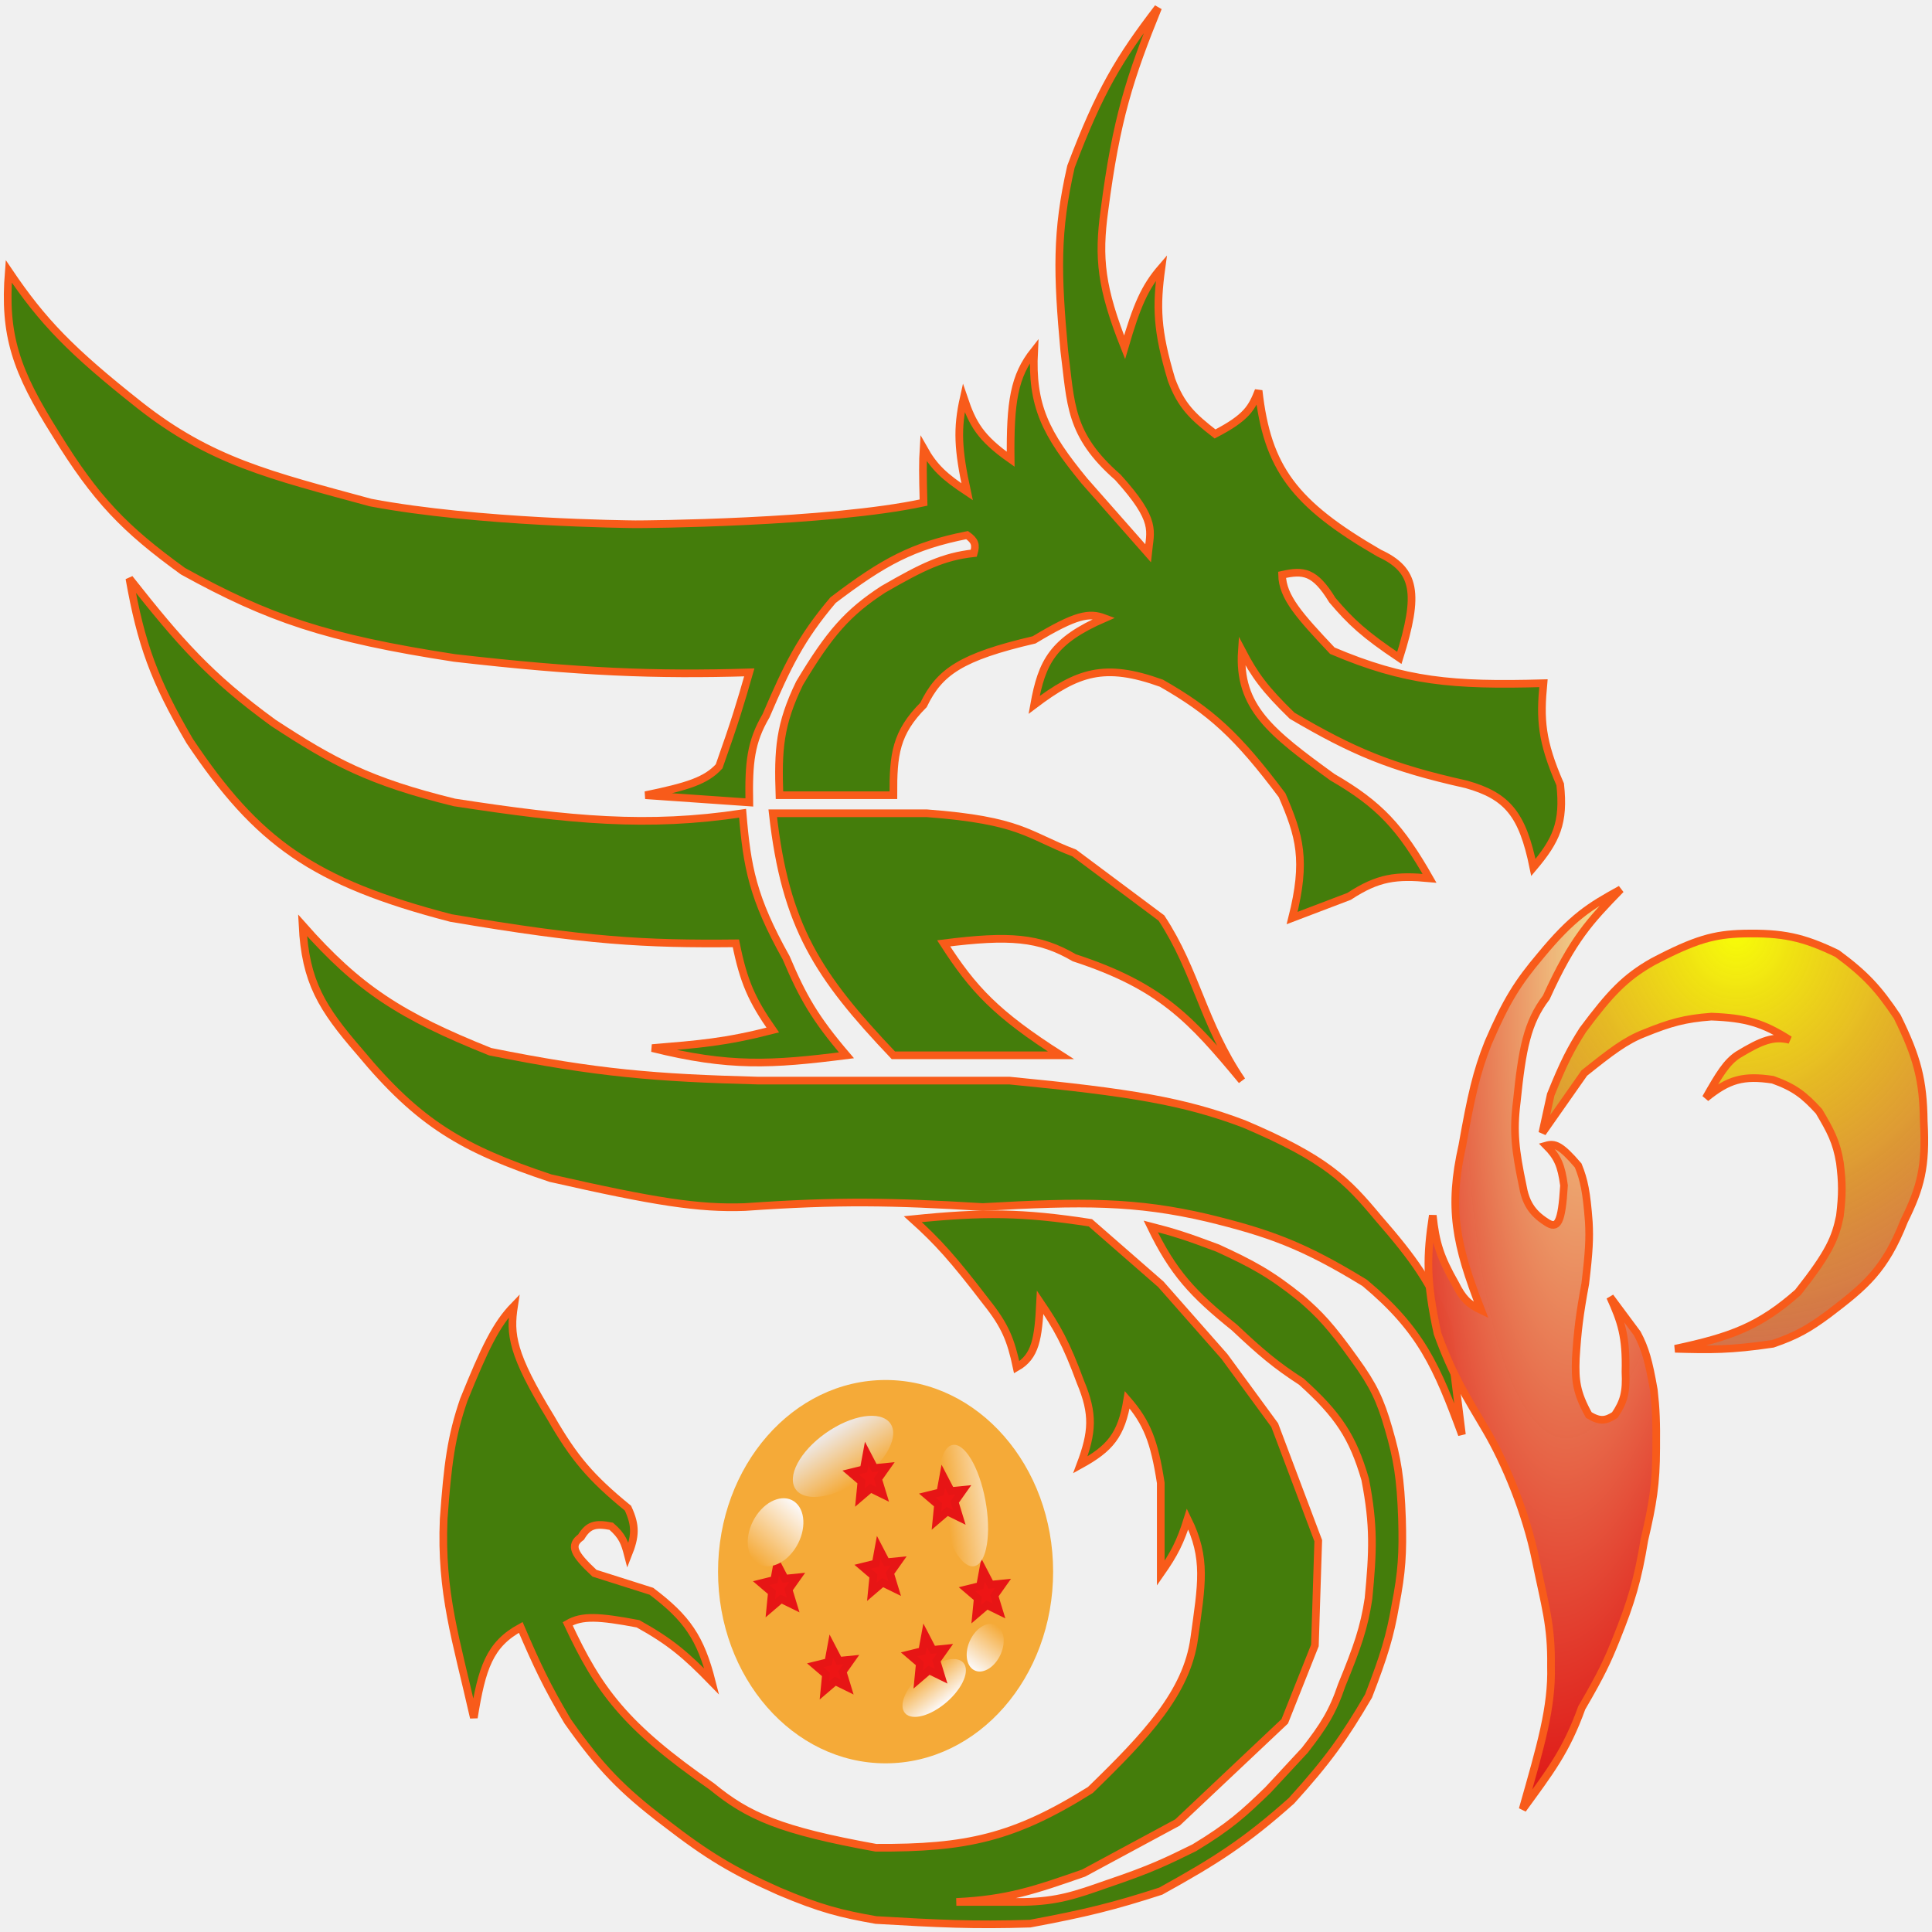
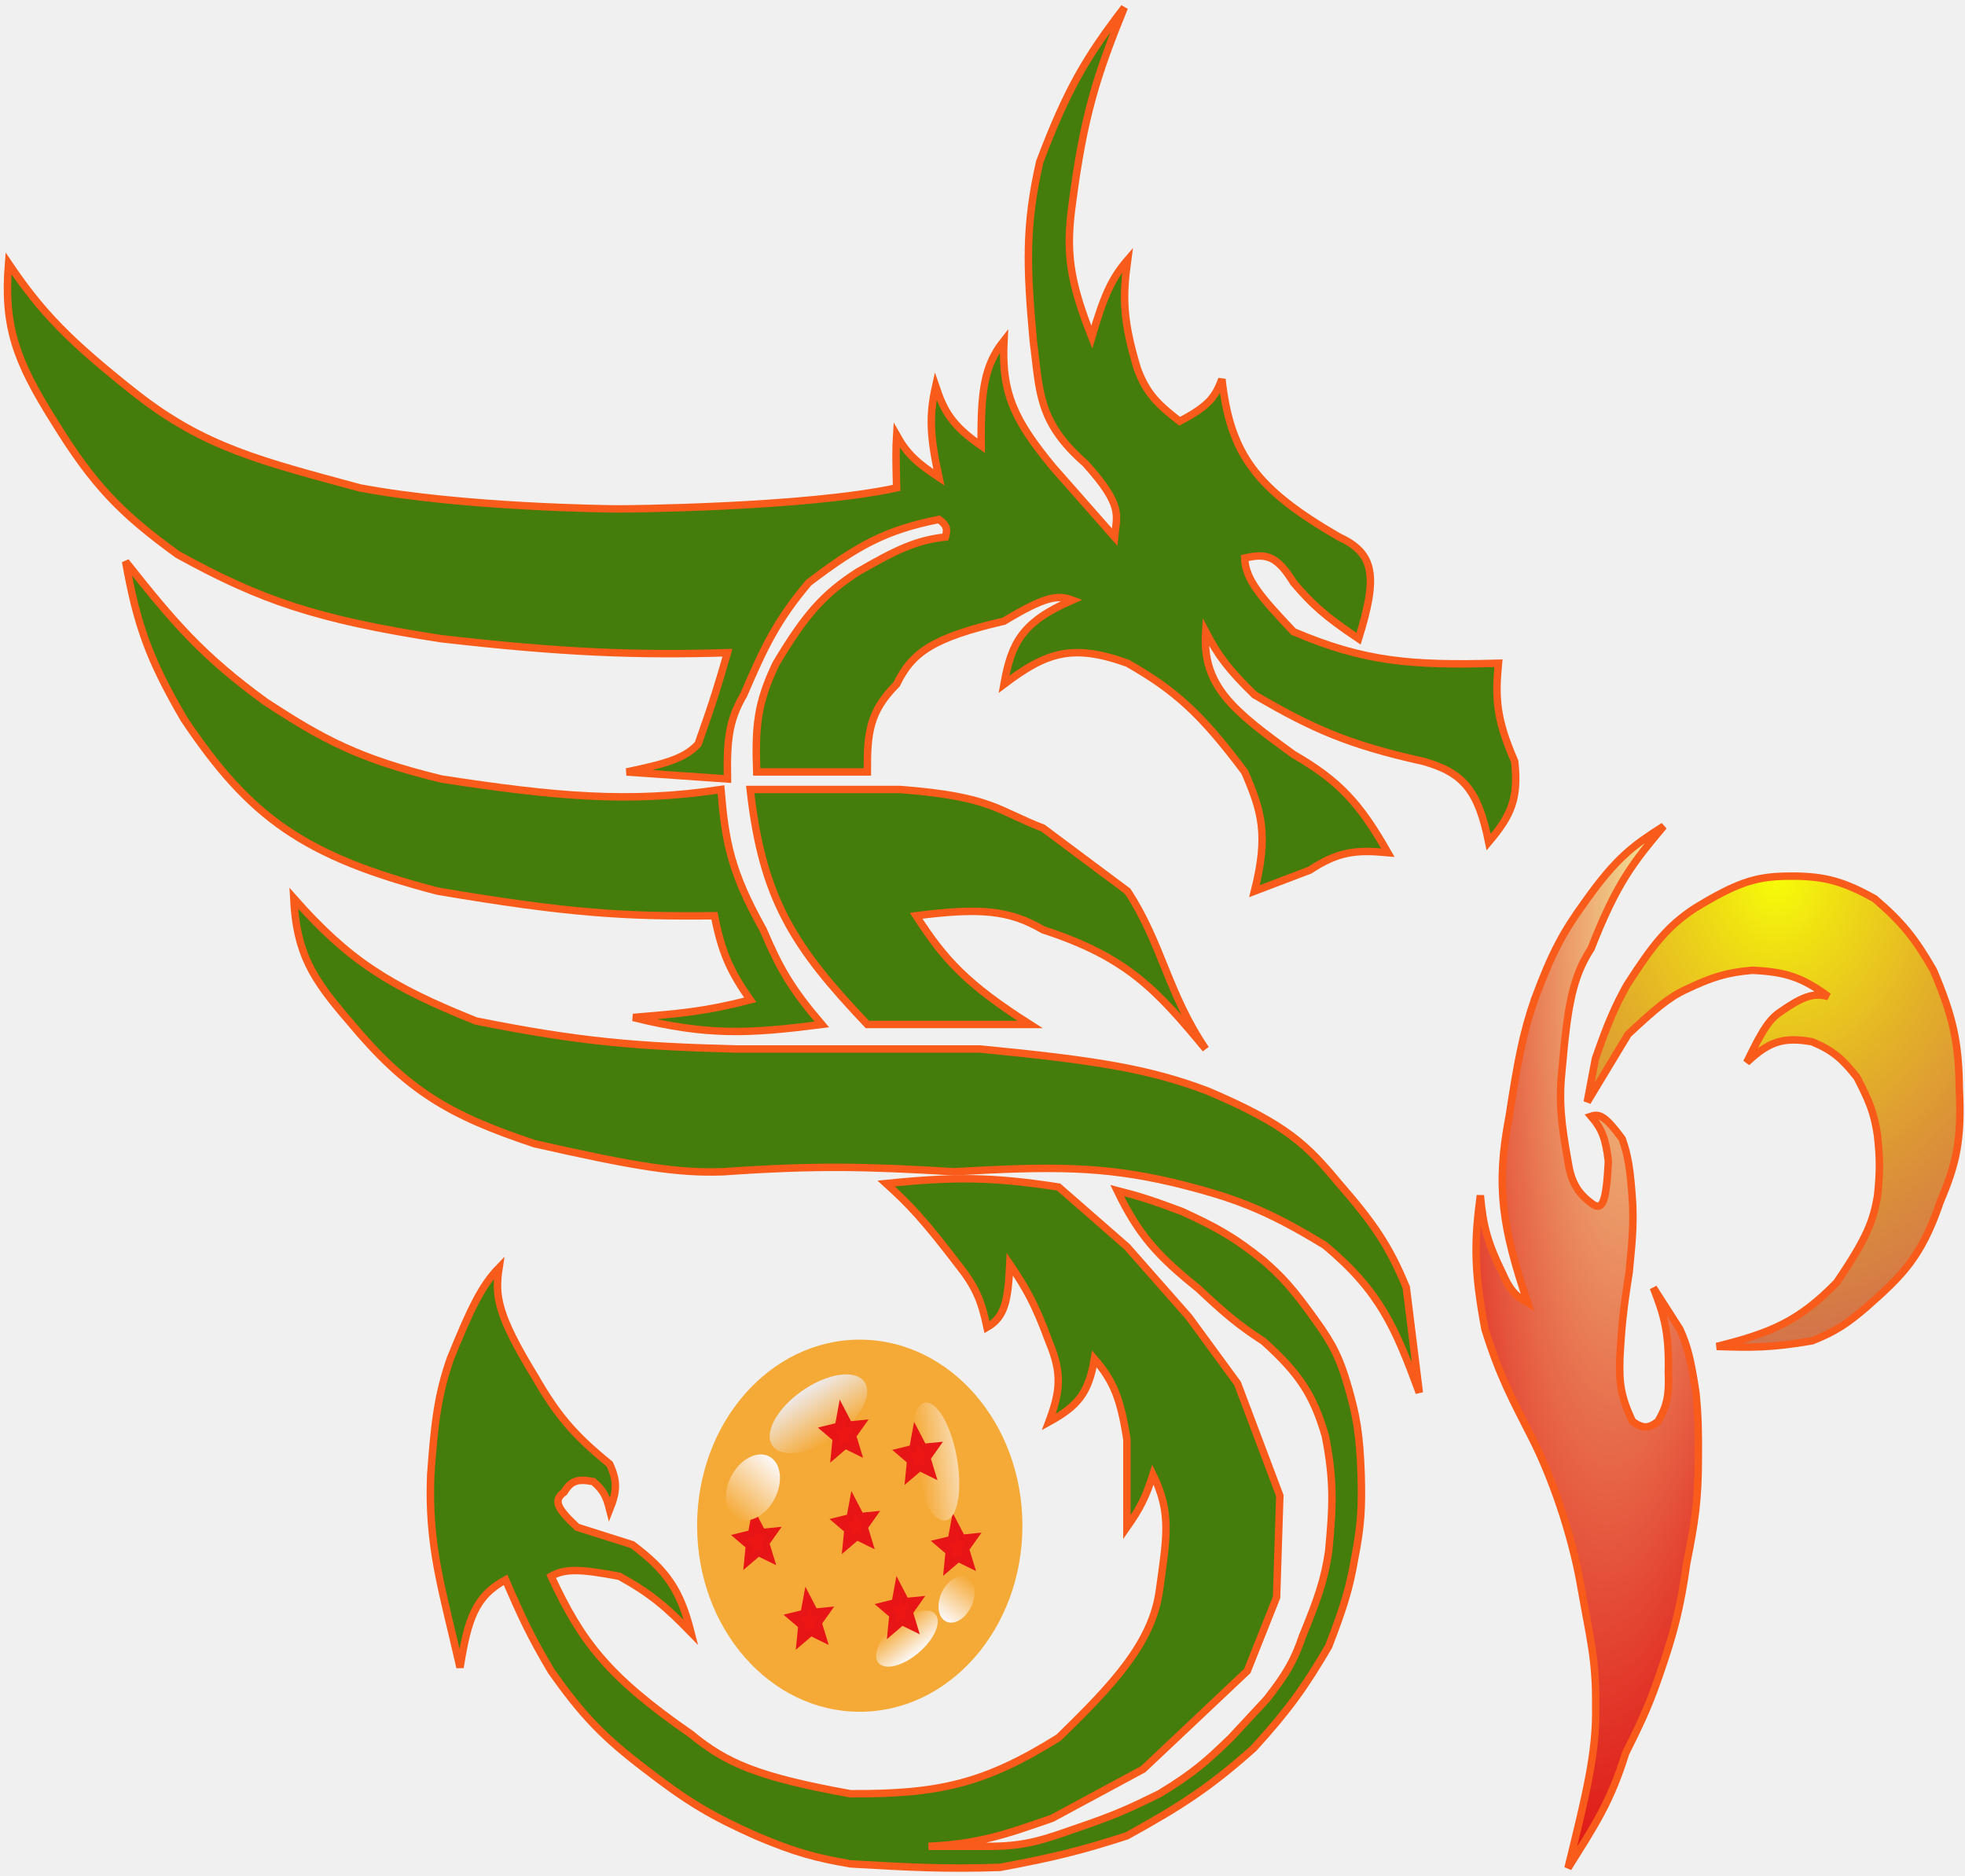
- <svg xmlns="http://www.w3.org/2000/svg" width="252" height="252" viewBox="0 0 252 252" fill="none">
+ <svg xmlns="http://www.w3.org/2000/svg" width="264" height="252" viewBox="0 0 264 252" fill="none">
  <path d="M128.676 169.861C124.299 164.133 122.245 161.888 119.06 159.023C128.266 158.085 133.351 158.127 142.225 159.494L151.403 167.505L159.707 176.929L166.263 185.882L171.945 200.961L171.508 214.626L167.574 224.521L153.588 237.715L141.35 244.312C134.987 246.53 131.418 247.763 124.742 248.081H133.483C137.95 247.995 140.271 247.18 144.41 245.725C150.218 243.765 152.16 242.782 155.773 241.013C160.434 238.196 162.256 236.505 165.389 233.474L170.197 228.291C172.657 225.125 173.823 223.298 175.004 219.809C177.025 214.881 177.936 212.293 178.501 208.5C179.079 202.427 179.251 199.022 178.064 192.95C176.443 187.414 174.574 184.567 169.759 180.227C166.398 178.055 164.476 176.415 161.018 173.159C155.594 168.795 153.024 166.031 150.092 159.965C152.913 160.686 154.736 161.245 158.833 162.793C163.252 164.834 165.694 166.104 169.759 169.39C172.119 171.449 173.547 172.907 176.752 177.4C179.119 180.666 180.059 182.639 181.123 186.353C182.256 190.258 182.689 192.757 182.871 198.133C182.997 202.536 182.869 205.008 181.997 209.442C181.318 213.369 180.55 215.925 178.501 221.223C175.345 226.608 173.236 229.608 168.448 234.888C162.483 240.205 158.642 242.671 151.403 246.668C145.368 248.624 141.629 249.555 134.357 250.909C126.921 251.14 122.396 250.914 114.252 250.437C109.711 249.631 107.051 248.993 101.578 246.668C95.607 244.012 92.35 242.072 86.718 237.715C81.117 233.449 78.326 230.589 74.043 224.521C71.251 219.813 70.011 217.112 67.924 212.27C63.836 214.485 62.852 217.564 61.805 224.05C59.482 213.767 57.461 207.856 57.871 198.133C58.381 191.008 58.844 187.377 60.494 182.583C63.24 175.814 64.714 172.74 67.05 170.332C66.474 174.043 66.767 176.624 71.857 184.94C74.853 190.147 77.055 192.757 81.91 196.72C82.969 199.017 82.9 200.367 81.91 202.845C81.492 201.238 81.2 200.354 79.725 199.076C77.684 198.685 76.762 198.878 75.791 200.489C74.258 201.599 74.871 202.706 77.539 205.201L84.969 207.558C89.603 211.045 91.388 213.65 92.836 219.338C89.477 215.892 87.447 214.142 83.221 211.798C78.135 210.836 75.919 210.705 74.043 211.798C78.062 220.417 81.47 225.131 92.836 233.003C97.577 236.908 101.81 238.763 114.252 241.013C126.033 241.075 132.245 239.724 142.225 233.474C149.545 226.364 154.807 220.751 155.773 213.683C156.74 206.615 157.44 203.29 154.899 198.133C153.951 201.152 153.163 202.685 151.403 205.201V193.421C150.56 187.959 149.597 185.546 147.032 182.583C146.267 187.237 144.751 188.948 140.913 191.065C142.503 186.832 142.693 184.46 140.913 180.227C139.065 175.197 137.874 173.13 135.669 169.861C135.433 174.622 135.069 176.942 132.609 178.343C131.855 174.778 131.095 172.892 128.676 169.861Z" fill="#447D0B" stroke="#F85B1A" />
  <path d="M63.937 137.179C52.264 132.504 46.794 128.988 39.461 120.687C39.835 128.068 41.965 131.49 46.892 137.179C54.707 146.615 60.395 149.862 71.804 153.671C85.454 156.77 91.141 157.655 97.154 157.441C109.521 156.579 116.273 156.725 128.185 157.441C141.276 156.696 148.109 156.672 157.468 158.855C165.494 160.81 169.994 162.419 178.01 167.337C185.336 173.453 187.423 178.252 190.685 187.127L188.937 172.991C186.625 167.338 184.465 164.257 179.759 158.855C175.631 153.899 172.95 151.143 162.276 146.603C154.471 143.646 147.417 142.472 131.682 140.949H98.902C85.517 140.597 77.912 139.987 63.937 137.179Z" fill="#447D0B" stroke="#F85B1A" />
  <path d="M35.671 94.299C27.296 88.199 23.438 83.757 16.877 75.451C18.406 84.02 20.077 88.678 24.744 96.655C33.555 109.812 40.792 115.066 58.835 119.745C76.499 122.742 84.082 123.166 95.985 123.043C96.98 128.032 98.08 130.477 100.793 134.352C94.583 135.951 91.164 136.197 85.059 136.708C95.106 139.209 100.62 138.893 110.408 137.65C106.29 132.827 104.698 130.024 102.541 124.928C98.161 117.096 97.44 113.084 96.859 106.079C84.479 107.955 74.421 106.993 59.272 104.666C48.178 101.946 43.432 99.377 35.671 94.299Z" fill="#447D0B" />
  <path d="M116.527 137.65C106.699 127.305 102.43 120.837 100.793 106.079H120.898C133.256 107.014 134.011 108.925 140.129 111.263L151.492 119.745C156.053 126.67 156.919 133.49 161.982 140.949C155.329 132.927 151.408 128.609 140.129 124.928C135.538 122.249 131.677 121.956 123.083 123.043C126.932 129.026 129.941 132.268 138.38 137.65H116.527Z" fill="#447D0B" />
  <path d="M35.671 94.299C27.296 88.199 23.438 83.757 16.877 75.451C18.406 84.02 20.077 88.678 24.744 96.655C33.555 109.812 40.792 115.066 58.835 119.745C76.499 122.742 84.082 123.166 95.985 123.043C96.98 128.032 98.08 130.477 100.793 134.352C94.583 135.951 91.164 136.197 85.059 136.708C95.106 139.209 100.62 138.893 110.408 137.65C106.29 132.827 104.698 130.024 102.541 124.928C98.161 117.096 97.44 113.084 96.859 106.079C84.479 107.955 74.421 106.993 59.272 104.666C48.178 101.946 43.432 99.377 35.671 94.299Z" stroke="#F85B1A" />
  <path d="M116.527 137.65C106.699 127.305 102.43 120.837 100.793 106.079H120.898C133.256 107.014 134.011 108.925 140.129 111.263L151.492 119.745C156.053 126.67 156.919 133.49 161.982 140.949C155.329 132.927 151.408 128.609 140.129 124.928C135.538 122.249 131.677 121.956 123.083 123.043C126.932 129.026 129.941 132.268 138.38 137.65H116.527Z" stroke="#F85B1A" />
  <path d="M18.188 52.833C9.256 45.768 5.579 41.965 1.143 35.398C0.476 43.743 2.08 48.38 7.262 56.603C12.526 65.167 16.238 68.983 23.87 74.508C34.993 80.64 42.537 83.25 59.272 85.817C75.497 87.686 85.601 88.069 97.734 87.702C96.584 91.722 95.868 94.12 93.8 99.954C92.101 101.832 89.654 102.591 84.185 103.723L97.734 104.666C97.644 99.428 97.92 96.777 99.919 93.357C102.724 86.83 104.418 83.297 108.66 78.278C115.258 73.267 119.056 71.201 126.143 69.796C127.201 70.543 127.329 71.075 127.017 72.153C123.024 72.594 120.307 73.929 115.216 76.865C110.576 79.877 108.192 82.608 104.29 89.116C101.669 94.516 101.463 97.785 101.667 103.723H116.527C116.499 98.415 116.827 95.595 120.461 91.943C122.536 87.652 125.315 85.689 134.884 83.461C140.353 80.162 142.072 79.882 144.062 80.634C137.31 83.571 135.897 86.326 134.884 91.943C140.566 87.654 144.049 86.433 151.493 89.116C157.921 92.786 161.367 95.903 167.227 103.723C169.517 109.02 170.451 112.178 168.538 119.744L175.968 116.917C179.781 114.415 182.125 114.162 186.458 114.561C182.675 107.924 179.963 104.945 173.783 101.367C165.763 95.542 161.481 92.238 161.982 84.875C163.64 88.052 164.98 89.897 168.538 93.357C176.408 97.963 181.242 100.077 191.265 102.31C196.624 103.825 198.587 106.209 200.007 113.148C203.006 109.593 204.051 107.335 203.503 102.31C201.022 96.618 200.872 93.838 201.318 89.116C189.509 89.447 183.271 88.911 173.783 84.875C169.553 80.379 167.285 77.896 167.227 74.98C169.983 74.36 171.478 74.494 173.783 78.278C176.194 81.118 177.941 82.749 182.524 85.817C185.163 77.392 184.672 74.351 179.902 72.153C168.746 65.701 165.295 61.029 164.167 50.948C163.288 53.193 162.633 54.448 158.486 56.603C155.516 54.307 154.056 52.892 152.804 49.535C150.864 43.064 150.8 39.986 151.493 34.927C149.321 37.446 148.287 39.815 146.685 45.294C143.614 37.552 143.194 33.689 144.062 27.388C145.593 15.567 147.361 10.089 151.055 1C146.011 7.573 143.424 11.864 139.692 21.733C137.749 30.241 137.9 35.691 138.818 45.765C139.71 52.63 139.406 56.663 145.811 62.257C150.992 67.998 150.036 69.229 149.744 72.153L141.44 62.728C136.377 56.561 134.517 52.923 134.884 45.765C132.274 49.068 131.744 52.381 131.825 59.901C127.843 57.101 126.852 55.276 125.706 51.891C124.807 55.907 124.941 58.616 126.143 64.142C123.182 62.177 121.854 60.971 120.461 58.487C120.35 60.214 120.366 61.92 120.461 65.555C108.141 68.222 83.712 68.395 82.874 68.383C82.036 68.371 62.342 68.198 48.346 65.555C35.114 61.96 27.48 60.147 18.188 52.833Z" fill="#447D0B" stroke="#F85B1A" />
-   <path d="M202.304 217.338C202.449 222.68 200.993 227.594 198.603 236C202.164 231.106 204.276 228.424 206.313 222.763C208.887 218.353 209.673 216.622 210.784 213.866C212.771 208.937 213.619 206.097 214.485 200.846C215.578 196.182 216.02 193.569 216.027 188.911C216.061 185.46 215.994 183.796 215.718 181.316C215.048 177.482 214.581 175.862 213.56 173.939L210.013 169.165C211.473 172.386 212.138 174.327 212.018 178.929C212.147 181.576 211.826 182.8 210.63 184.571C209.434 185.335 208.711 185.456 207.238 184.571C205.595 181.626 205.437 180.025 205.542 177.193C205.764 173.619 206.023 171.497 206.775 167.429C207.278 163.234 207.354 161.556 207.238 159.4C206.942 155.481 206.626 153.924 205.85 152.022C203.576 149.361 202.788 149.104 201.687 149.418C203.161 150.897 203.651 152.013 204 154.626C203.702 159.617 203.143 160.388 201.687 159.4C199.773 158.183 198.975 156.789 198.603 154.626C197.646 150.043 197.354 147.603 197.832 143.776C198.547 136.758 199.206 133.372 201.687 130.105C205.147 122.477 207.39 120.125 211.401 116C207.378 118.21 205.114 119.582 200.916 124.68C198.015 128.12 196.498 130.47 194.132 135.964C192.589 139.82 191.881 142.985 190.74 149.418C188.913 157.522 189.832 162.264 193.207 170.901C191.461 170.073 190.747 169.277 189.815 167.429C187.878 164.029 187.247 162.08 186.885 158.532C186.075 163.83 186.001 167.06 187.502 173.939C189.504 179.471 191.282 182.207 193.824 186.524C196.366 190.842 199.066 197.374 200.3 203.45C201.533 209.526 202.382 211.954 202.304 217.338Z" fill="url(#paint0_radial)" stroke="#F85B1A" />
-   <path d="M202.268 142.785L201.175 147.767L206.642 139.969C210.118 137.193 212.019 135.723 214.477 134.77C217.866 133.392 219.777 132.862 223.224 132.604C227.7 132.773 229.929 133.416 233.429 135.637C231.344 135.124 229.809 135.69 226.687 137.586C225.202 138.559 224.241 140.143 222.495 143.218C225.468 140.807 227.368 140.251 231.242 140.836C234.126 141.874 235.348 142.876 237.256 144.951C238.756 147.486 239.543 148.919 239.989 151.667C240.313 154.247 240.333 155.756 239.989 158.598C239.408 161.446 238.651 163.332 234.523 168.563C229.459 173.033 225.743 174.374 218.486 175.928C223.066 176.056 225.662 176.103 231.242 175.278C234.386 174.198 235.945 173.289 238.532 171.379C243.24 167.786 245.829 165.705 248.372 159.248C250.5 154.93 251.261 152.22 250.923 146.251C250.855 140.906 250.083 137.924 247.461 132.604C245.042 128.999 243.393 127.154 239.625 124.373C235.16 122.212 232.485 121.663 227.416 121.773C223.629 121.866 221.128 122.529 215.571 125.456C211.98 127.484 209.989 129.596 206.459 134.337C204.871 136.832 203.959 138.59 202.268 142.785Z" fill="url(#paint1_radial)" stroke="#F85B1A" />
+   <path d="M214.382 229.228C214.528 235.46 213.065 241.193 210.663 251C214.241 245.29 216.364 242.161 218.41 235.557C220.997 230.412 221.787 228.393 222.903 225.177C224.899 219.427 225.752 216.113 226.622 209.987C227.72 204.545 228.165 201.497 228.171 196.063C228.206 192.036 228.138 190.095 227.861 187.203C227.188 182.73 226.719 180.839 225.692 178.595L222.129 173.025C223.595 176.784 224.264 179.048 224.143 184.418C224.273 187.505 223.95 188.934 222.748 191C221.546 191.891 220.82 192.032 219.34 191C217.689 187.564 217.53 185.695 217.635 182.392C217.859 178.222 218.118 175.746 218.875 171C219.38 166.106 219.456 164.149 219.34 161.633C219.042 157.061 218.724 155.245 217.945 153.025C215.66 149.921 214.868 149.622 213.762 149.987C215.243 151.713 215.735 153.015 216.086 156.063C215.786 161.887 215.225 162.786 213.762 161.633C211.838 160.213 211.037 158.587 210.663 156.063C209.702 150.717 209.407 147.87 209.889 143.405C210.607 135.218 211.269 131.268 213.762 127.456C217.239 118.557 219.493 115.813 223.523 111C219.481 113.578 217.206 115.179 212.987 121.127C210.072 125.14 208.548 127.881 206.17 134.291C204.62 138.79 203.908 142.483 202.761 149.987C200.926 159.442 201.849 164.974 205.24 175.051C203.486 174.085 202.769 173.156 201.832 171C199.886 167.034 199.251 164.76 198.888 160.62C198.074 166.801 197.999 170.57 199.508 178.595C201.519 185.05 203.306 188.242 205.86 193.278C208.415 198.315 211.128 205.937 212.368 213.025C213.607 220.114 214.46 222.947 214.382 229.228Z" fill="url(#paint0_radial)" stroke="#F85B1A" />
+   <path d="M214.346 142.25L213.247 148.063L218.741 138.965C222.234 135.726 224.144 134.011 226.614 132.899C230.019 131.291 231.94 130.673 235.404 130.372C239.901 130.569 242.141 131.32 245.658 133.91C243.563 133.312 242.021 133.972 238.883 136.185C237.391 137.319 236.426 139.167 234.671 142.755C237.658 139.942 239.568 139.293 243.461 139.975C246.358 141.187 247.587 142.356 249.504 144.777C251.011 147.734 251.802 149.406 252.25 152.611C252.576 155.623 252.596 157.383 252.25 160.699C251.666 164.021 250.906 166.221 246.757 172.324C241.669 177.539 237.935 179.103 230.643 180.916C235.245 181.066 237.853 181.121 243.461 180.158C246.62 178.898 248.187 177.838 250.786 175.609C255.517 171.418 258.118 168.989 260.674 161.457C262.812 156.419 263.577 153.257 263.237 146.293C263.169 140.058 262.393 136.578 259.758 130.372C257.328 126.166 255.671 124.014 251.884 120.769C247.398 118.248 244.71 117.608 239.616 117.736C235.811 117.845 233.297 118.617 227.713 122.032C224.104 124.399 222.104 126.863 218.557 132.394C216.962 135.305 216.045 137.355 214.346 142.25Z" fill="url(#paint1_radial)" stroke="#F85B1A" />
  <g clip-path="url(#clip0)">
    <path d="M137.364 205C137.364 191.193 127.58 180 115.51 180C103.441 180 93.657 191.193 93.657 205C93.657 218.807 103.441 230 115.51 230C127.58 230 137.364 218.807 137.364 205Z" fill="#F5AA38" />
    <path d="M114.226 203.933L114.609 201.857L115.606 203.771L117.216 203.609L116.092 205.198L116.705 207.209L115.12 206.431L113.715 207.631L113.919 205.555L112.513 204.355L114.226 203.933Z" fill="#EE1515" stroke="#E71515" />
    <path d="M127.837 206.862L128.221 204.786L129.217 206.7L130.828 206.537L129.703 208.127L130.317 210.138L128.732 209.36L127.326 210.56L127.531 208.484L126.125 207.283L127.837 206.862Z" fill="#EE1515" stroke="#E71515" />
    <path d="M100.989 206.076L101.372 204L102.369 205.914L103.98 205.752L102.855 207.341L103.468 209.352L101.884 208.574L100.478 209.774L100.682 207.698L99.277 206.498L100.989 206.076Z" fill="#EE1515" stroke="#E71515" />
    <path d="M108.045 216.79L108.428 214.714L109.425 216.628L111.035 216.466L109.91 218.055L110.524 220.067L108.939 219.288L107.533 220.488L107.738 218.412L106.332 217.212L108.045 216.79Z" fill="#EE1515" stroke="#E71515" />
    <path d="M98.497 203.689C99.859 204.929 102.156 204.221 103.627 202.107C105.098 199.993 105.186 197.273 103.824 196.032C102.461 194.792 100.164 195.5 98.693 197.614C97.222 199.728 97.134 202.448 98.497 203.689Z" fill="url(#paint2_linear)" />
    <path d="M111.63 193.395C115.125 191.169 117.211 187.828 116.288 185.932C115.366 184.037 111.784 184.305 108.29 186.531C104.795 188.757 102.709 192.098 103.632 193.993C104.554 195.889 108.136 195.621 111.63 193.395Z" fill="url(#paint3_linear)" />
    <path d="M127.122 204.274C128.708 203.888 129.336 200.041 128.525 195.681C127.715 191.32 125.773 188.098 124.188 188.484C122.602 188.87 121.974 192.717 122.785 197.077C123.595 201.437 125.537 204.659 127.122 204.274Z" fill="url(#paint4_linear)" />
    <path d="M123.139 222.295C125.309 220.574 126.492 218.228 125.781 217.054C125.07 215.88 122.734 216.323 120.564 218.044C118.394 219.765 117.211 222.111 117.922 223.285C118.633 224.459 120.969 224.016 123.139 222.295Z" fill="url(#paint5_linear)" />
    <path d="M126.851 217.713C127.822 218.464 129.35 217.82 130.263 216.274C131.177 214.728 131.13 212.866 130.158 212.114C129.187 211.363 127.659 212.008 126.746 213.554C125.832 215.099 125.879 216.962 126.851 217.713Z" fill="url(#paint6_linear)" />
    <path d="M122.655 194.647L123.038 192.571L124.035 194.485L125.645 194.323L124.521 195.913L125.134 197.924L123.549 197.145L122.144 198.345L122.348 196.269L120.942 195.069L122.655 194.647Z" fill="#EE1515" stroke="#E71515" />
    <path d="M112.665 191.647L113.048 189.571L114.045 191.485L115.655 191.323L114.531 192.913L115.144 194.924L113.559 194.145L112.154 195.345L112.358 193.269L110.952 192.069L112.665 191.647Z" fill="#EE1515" stroke="#E71515" />
    <path d="M120.282 215.362L120.666 213.286L121.662 215.2L123.273 215.037L122.148 216.627L122.762 218.638L121.177 217.86L119.771 219.06L119.976 216.984L118.57 215.783L120.282 215.362Z" fill="#EE1515" stroke="#E71515" />
  </g>
  <defs>
-     <radialGradient id="paint0_radial" cx="0" cy="0" r="1" gradientUnits="userSpaceOnUse" gradientTransform="translate(208.168 120.32) rotate(93.4594) scale(115.891 28.6297)">
+     <radialGradient id="paint0_radial" cx="0" cy="0" r="1" gradientUnits="userSpaceOnUse" gradientTransform="translate(220.274 116.04) rotate(92.9806) scale(135.143 28.7825)">
      <stop stop-color="#F2DD92" />
      <stop offset="0.989" stop-color="#DF1715" stop-opacity="0.99" />
    </radialGradient>
-     <radialGradient id="paint1_radial" cx="0" cy="0" r="1" gradientUnits="userSpaceOnUse" gradientTransform="translate(226.524 121.76) rotate(90.4617) scale(54.2418 49.8245)">
+     <radialGradient id="paint1_radial" cx="0" cy="0" r="1" gradientUnits="userSpaceOnUse" gradientTransform="translate(238.72 117.721) rotate(90.3976) scale(63.2815 50.0673)">
      <stop stop-color="#F7FD08" />
      <stop offset="1" stop-color="#C94712" stop-opacity="0.74" />
    </radialGradient>
    <linearGradient id="paint2_linear" x1="103.824" y1="196.032" x2="97.598" y2="202.87" gradientUnits="userSpaceOnUse">
      <stop stop-color="#FCF9F9" />
      <stop offset="1" stop-color="#F5AA38" />
    </linearGradient>
    <linearGradient id="paint3_linear" x1="108.29" y1="186.531" x2="112.364" y2="192.928" gradientUnits="userSpaceOnUse">
      <stop stop-color="#EEEAEA" />
      <stop offset="1" stop-color="#F5AA38" />
    </linearGradient>
    <linearGradient id="paint4_linear" x1="117.009" y1="200.357" x2="132.389" y2="198.299" gradientUnits="userSpaceOnUse">
      <stop offset="0.443" stop-color="#F5AA38" />
      <stop offset="1" stop-color="#FCF9F9" />
    </linearGradient>
    <linearGradient id="paint5_linear" x1="120.564" y1="218.044" x2="123.627" y2="221.908" gradientUnits="userSpaceOnUse">
      <stop stop-color="#F5AA38" />
      <stop offset="1" stop-color="#FCF9F9" />
    </linearGradient>
    <linearGradient id="paint6_linear" x1="130.158" y1="212.114" x2="126.211" y2="217.218" gradientUnits="userSpaceOnUse">
      <stop stop-color="#F5AA38" />
      <stop offset="1" stop-color="#FCF9F9" />
    </linearGradient>
    <clipPath id="clip0">
      <rect width="43.706" height="50" fill="white" transform="translate(93.6572 180)" />
    </clipPath>
  </defs>
</svg>
